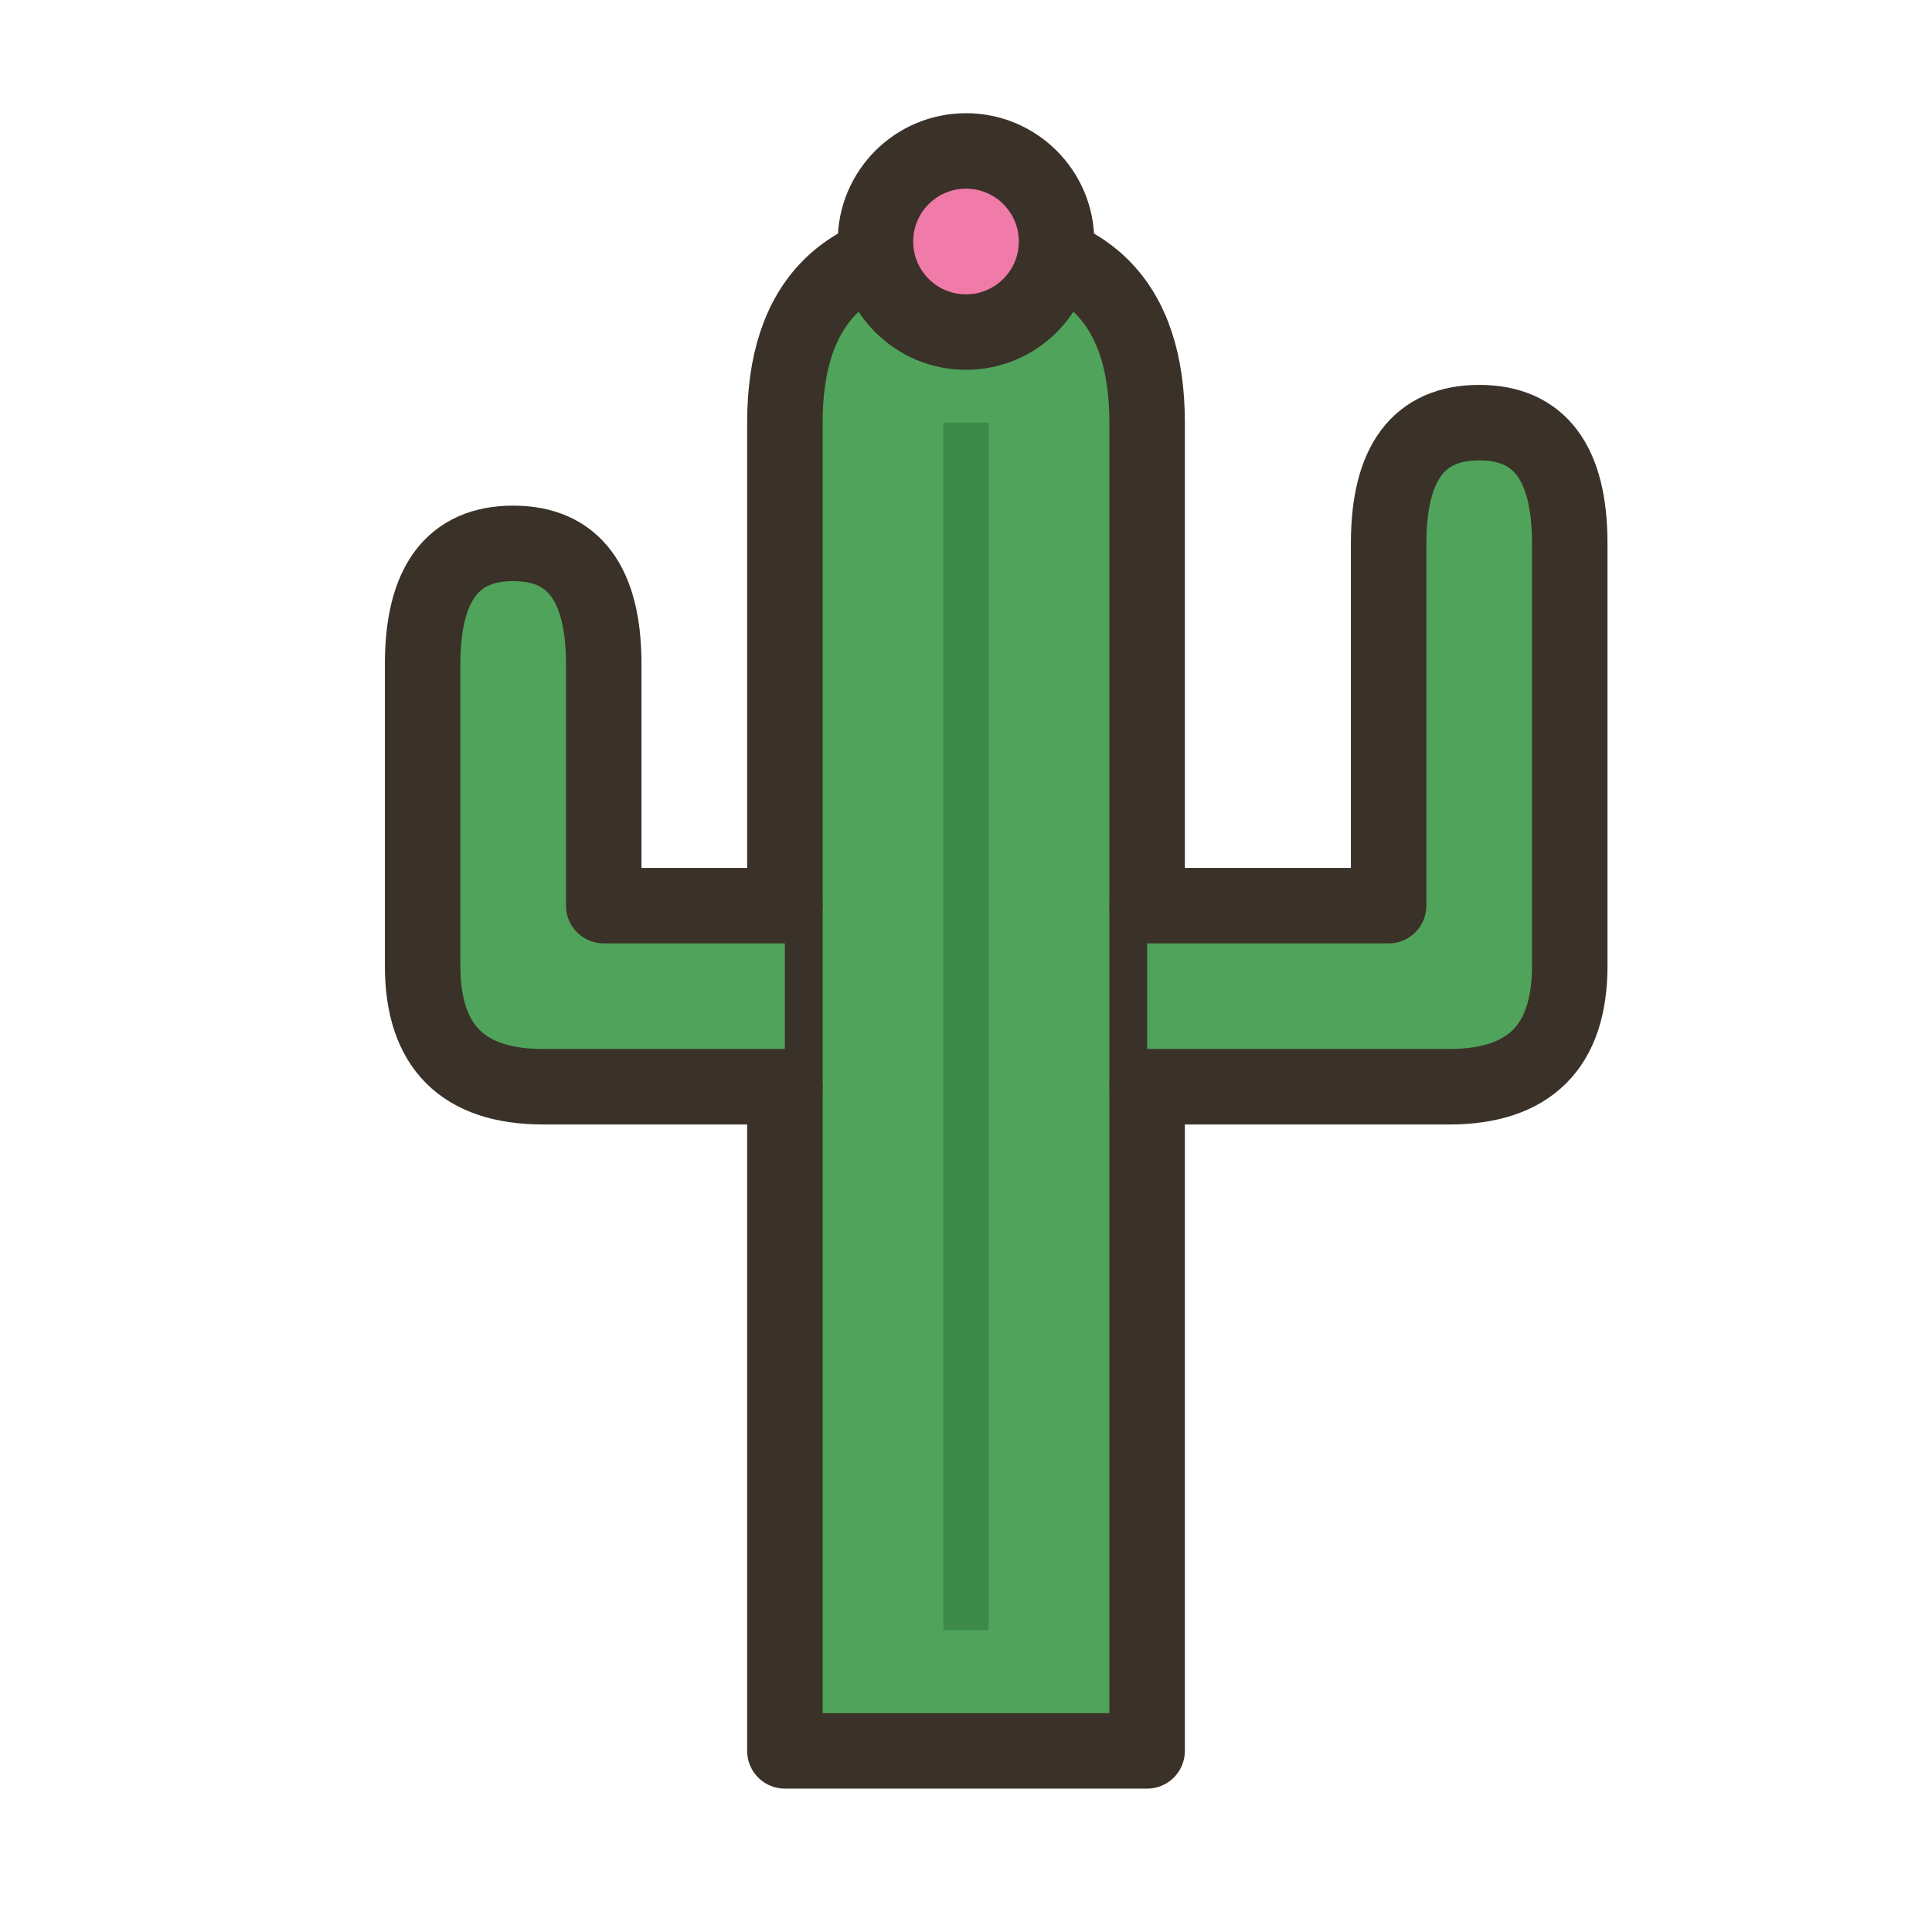
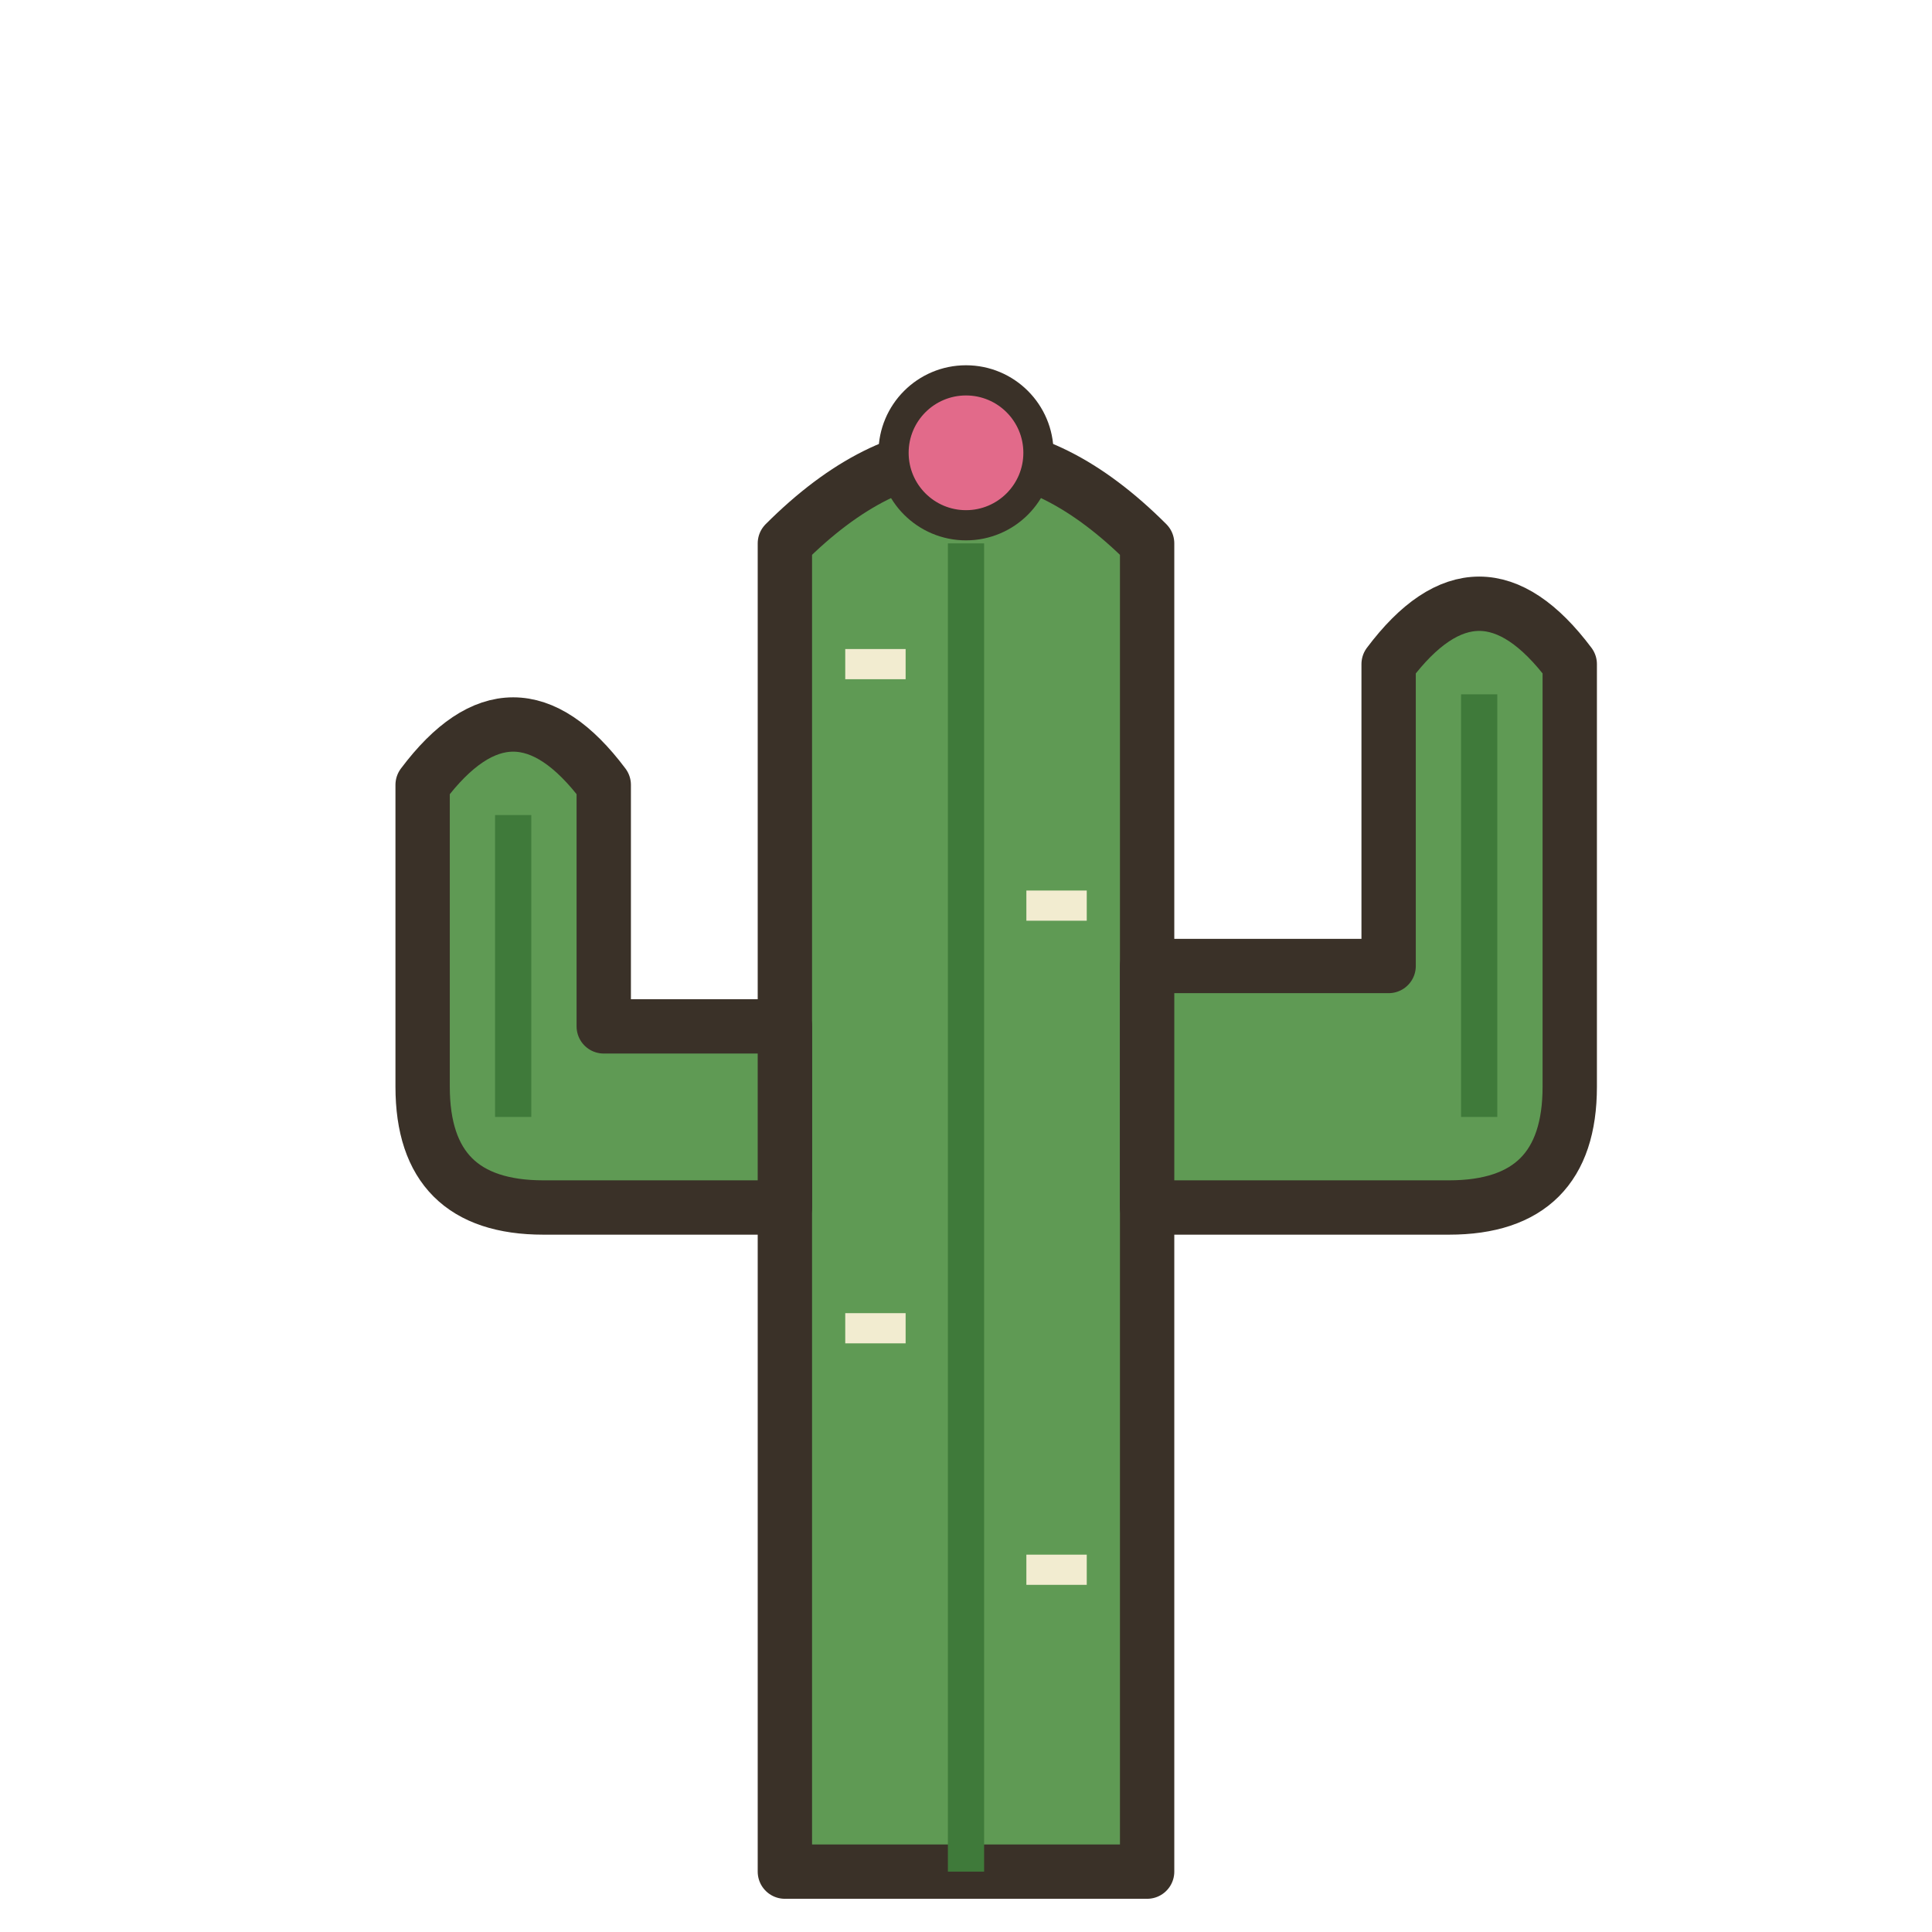
<svg xmlns="http://www.w3.org/2000/svg" width="64" height="64" viewBox="0 0 64 64">
-   <path d="M26,58 L26,14 Q26,8 32,8 Q38,8 38,14 L38,58 Z" fill="#4fa35a" stroke="#3a3128" stroke-width="2.5" stroke-linejoin="round" stroke-linecap="round" />
-   <path d="M26,36 L18,36 Q14,36 14,32 L14,22 Q14,18 17,18 Q20,18 20,22 L20,30 L26,30" fill="#4fa35a" stroke="#3a3128" stroke-width="2.5" stroke-linejoin="round" stroke-linecap="round" />
-   <path d="M38,30 L46,30 L46,18 Q46,14 49,14 Q52,14 52,18 L52,32 Q52,36 48,36 L38,36" fill="#4fa35a" stroke="#3a3128" stroke-width="2.5" stroke-linejoin="round" stroke-linecap="round" />
-   <path d="M32,14 L32,54" stroke="#3d8a48" stroke-width="1.5" />
-   <circle cx="32" cy="8" r="3" fill="#f07aa8" stroke="#3a3128" stroke-width="2.5" stroke-linejoin="round" stroke-linecap="round" />
+   <g stroke="#3a3128" stroke-width="1.8" stroke-linejoin="round" stroke-linecap="round" fill="#5f9a54">
+     <path d="M26,62 L26,18 Q32,12 38,18 L38,62 Z" />
+     <path d="M26,40 L18,40 Q14,40 14,36 L14,26 Q17,22 20,26 L20,34 L26,34 Z" />
+     <path d="M38,32 L46,32 L46,22 Q49,18 52,22 L52,36 Q52,40 48,40 L38,40 Z" />
+   </g>
+   <path d="M32,18 L32,62 M17,27 L17,37 M49,23 L49,37" stroke="#3f7a3a" stroke-width="1.2" />
+   <path d="M28,22 L30,22 M34,30 L36,30 M28,44 L30,44 M34,52 L36,52" stroke="#f2ecd0" stroke-width="1" />
+   <circle cx="32" cy="15" r="2.4" fill="#e26a8a" stroke="#3a3128" stroke-width="1" />
</svg>
